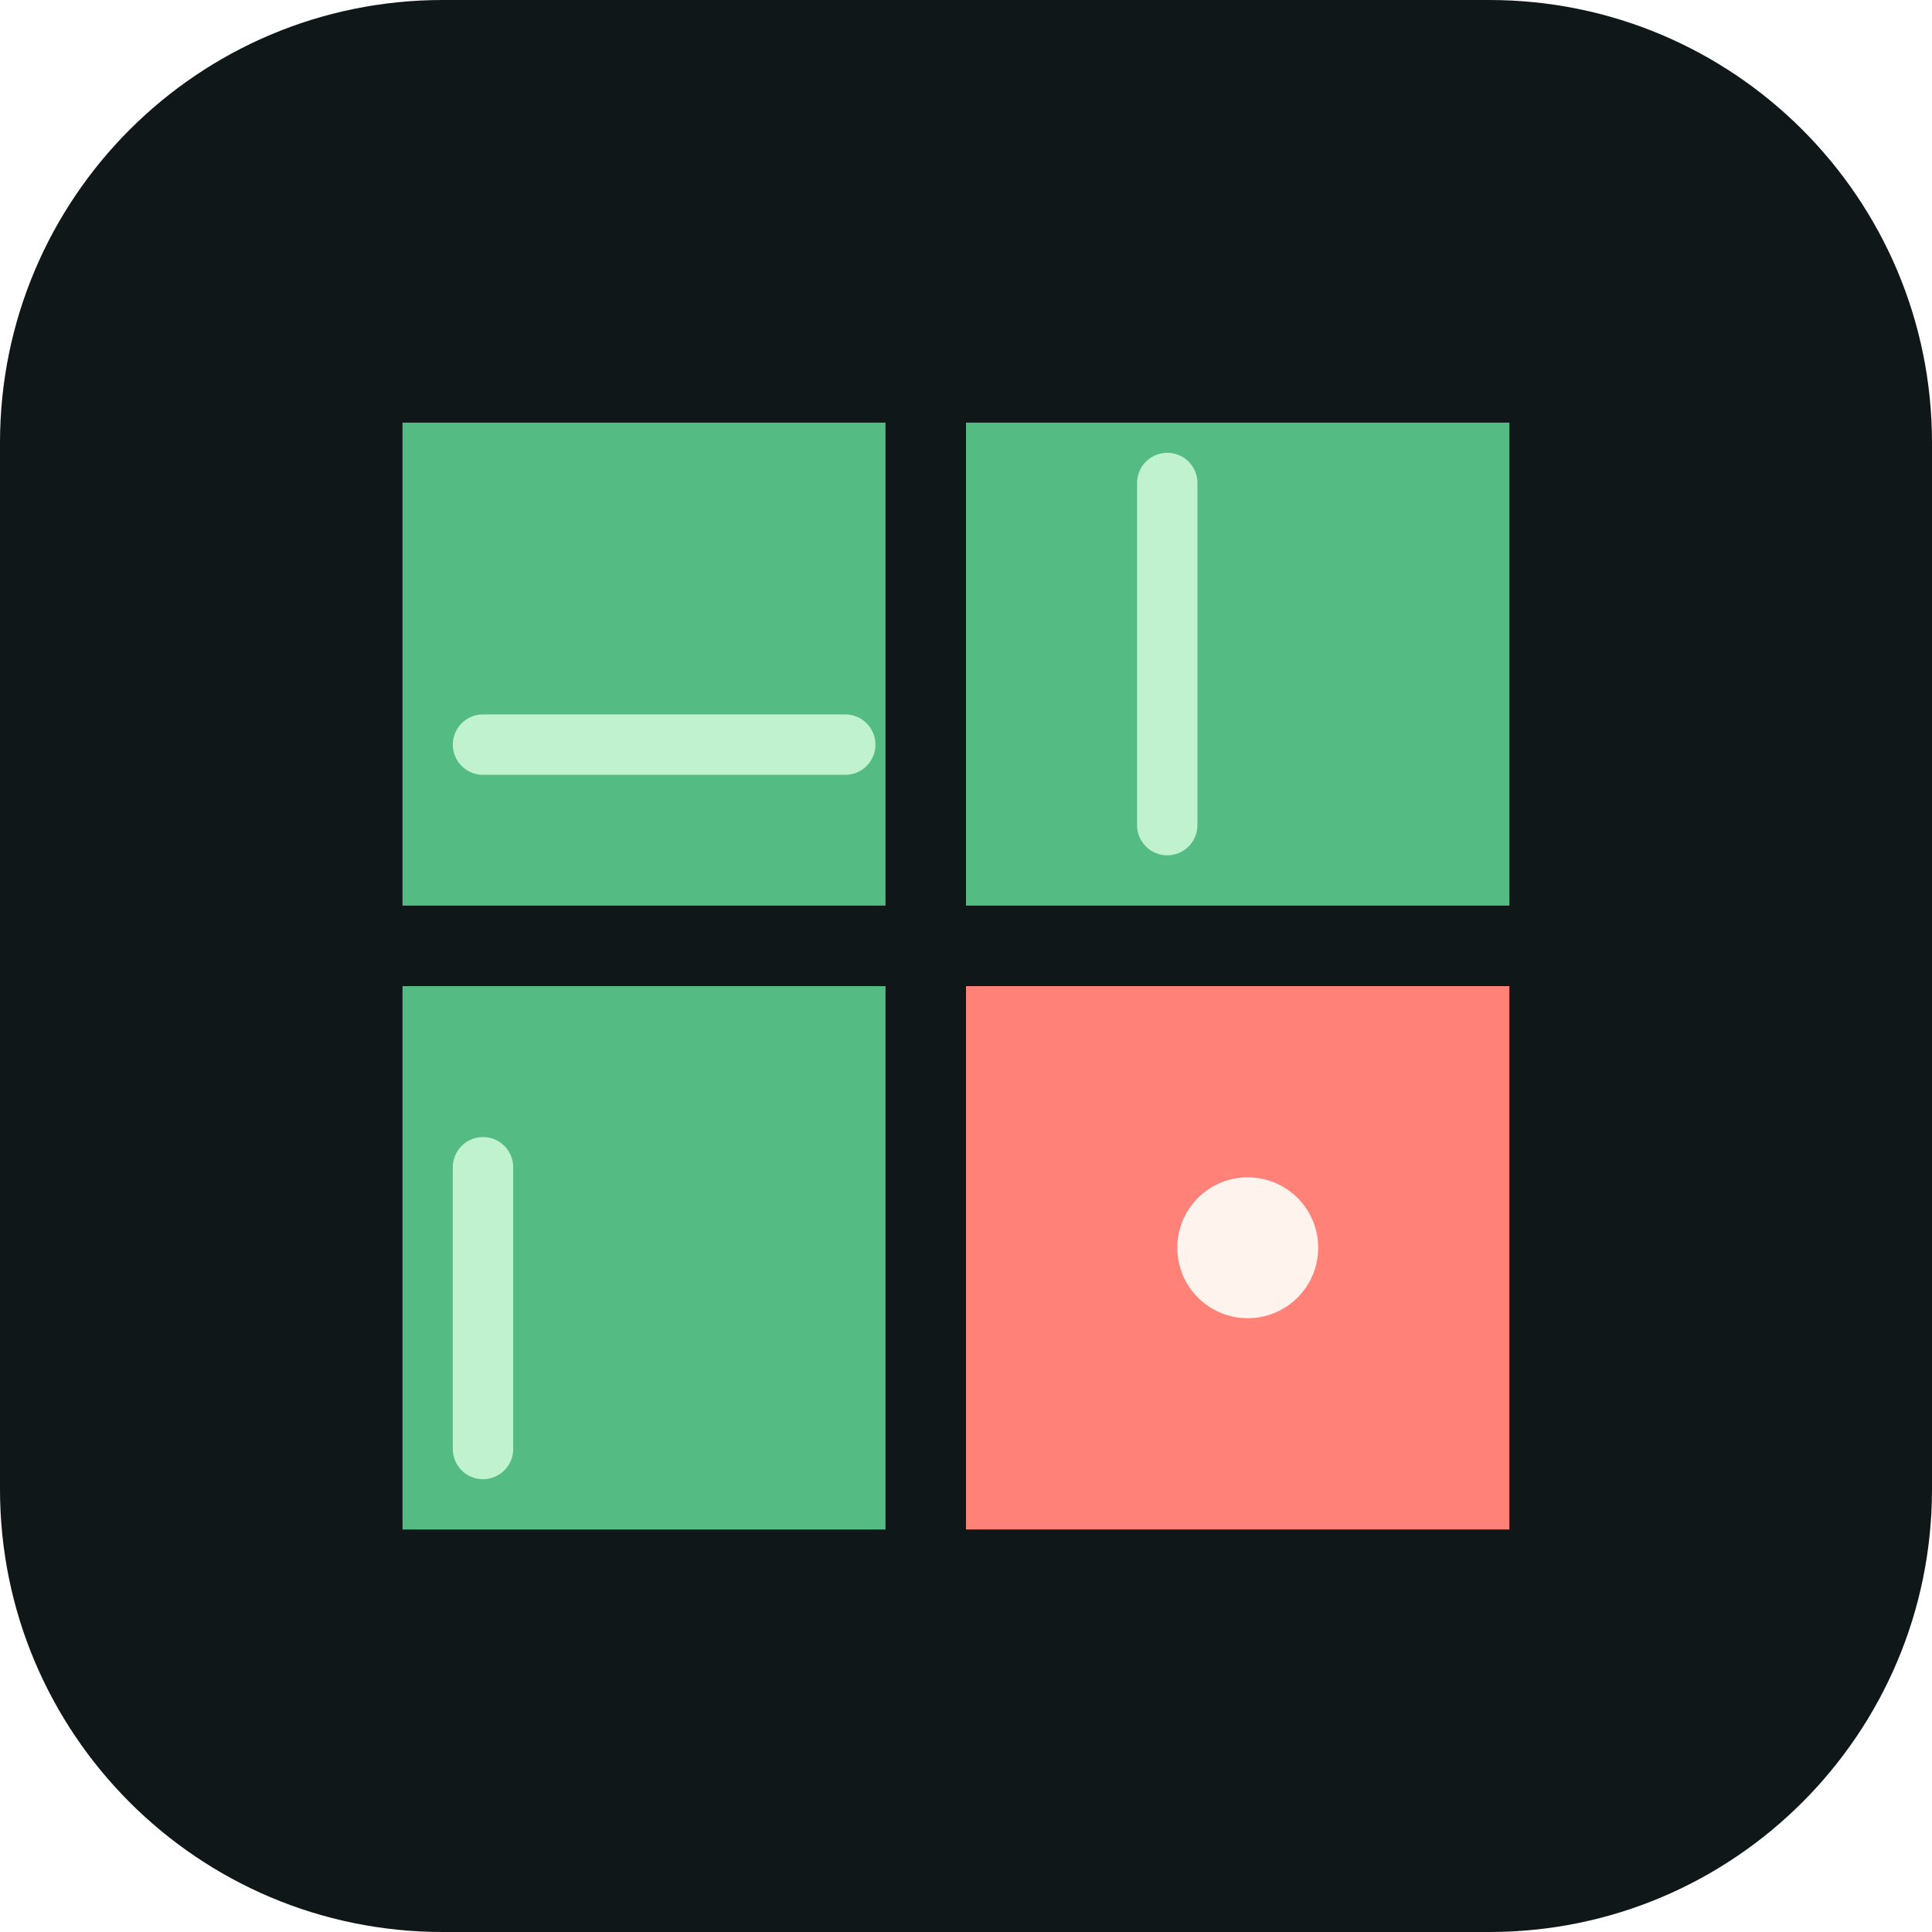
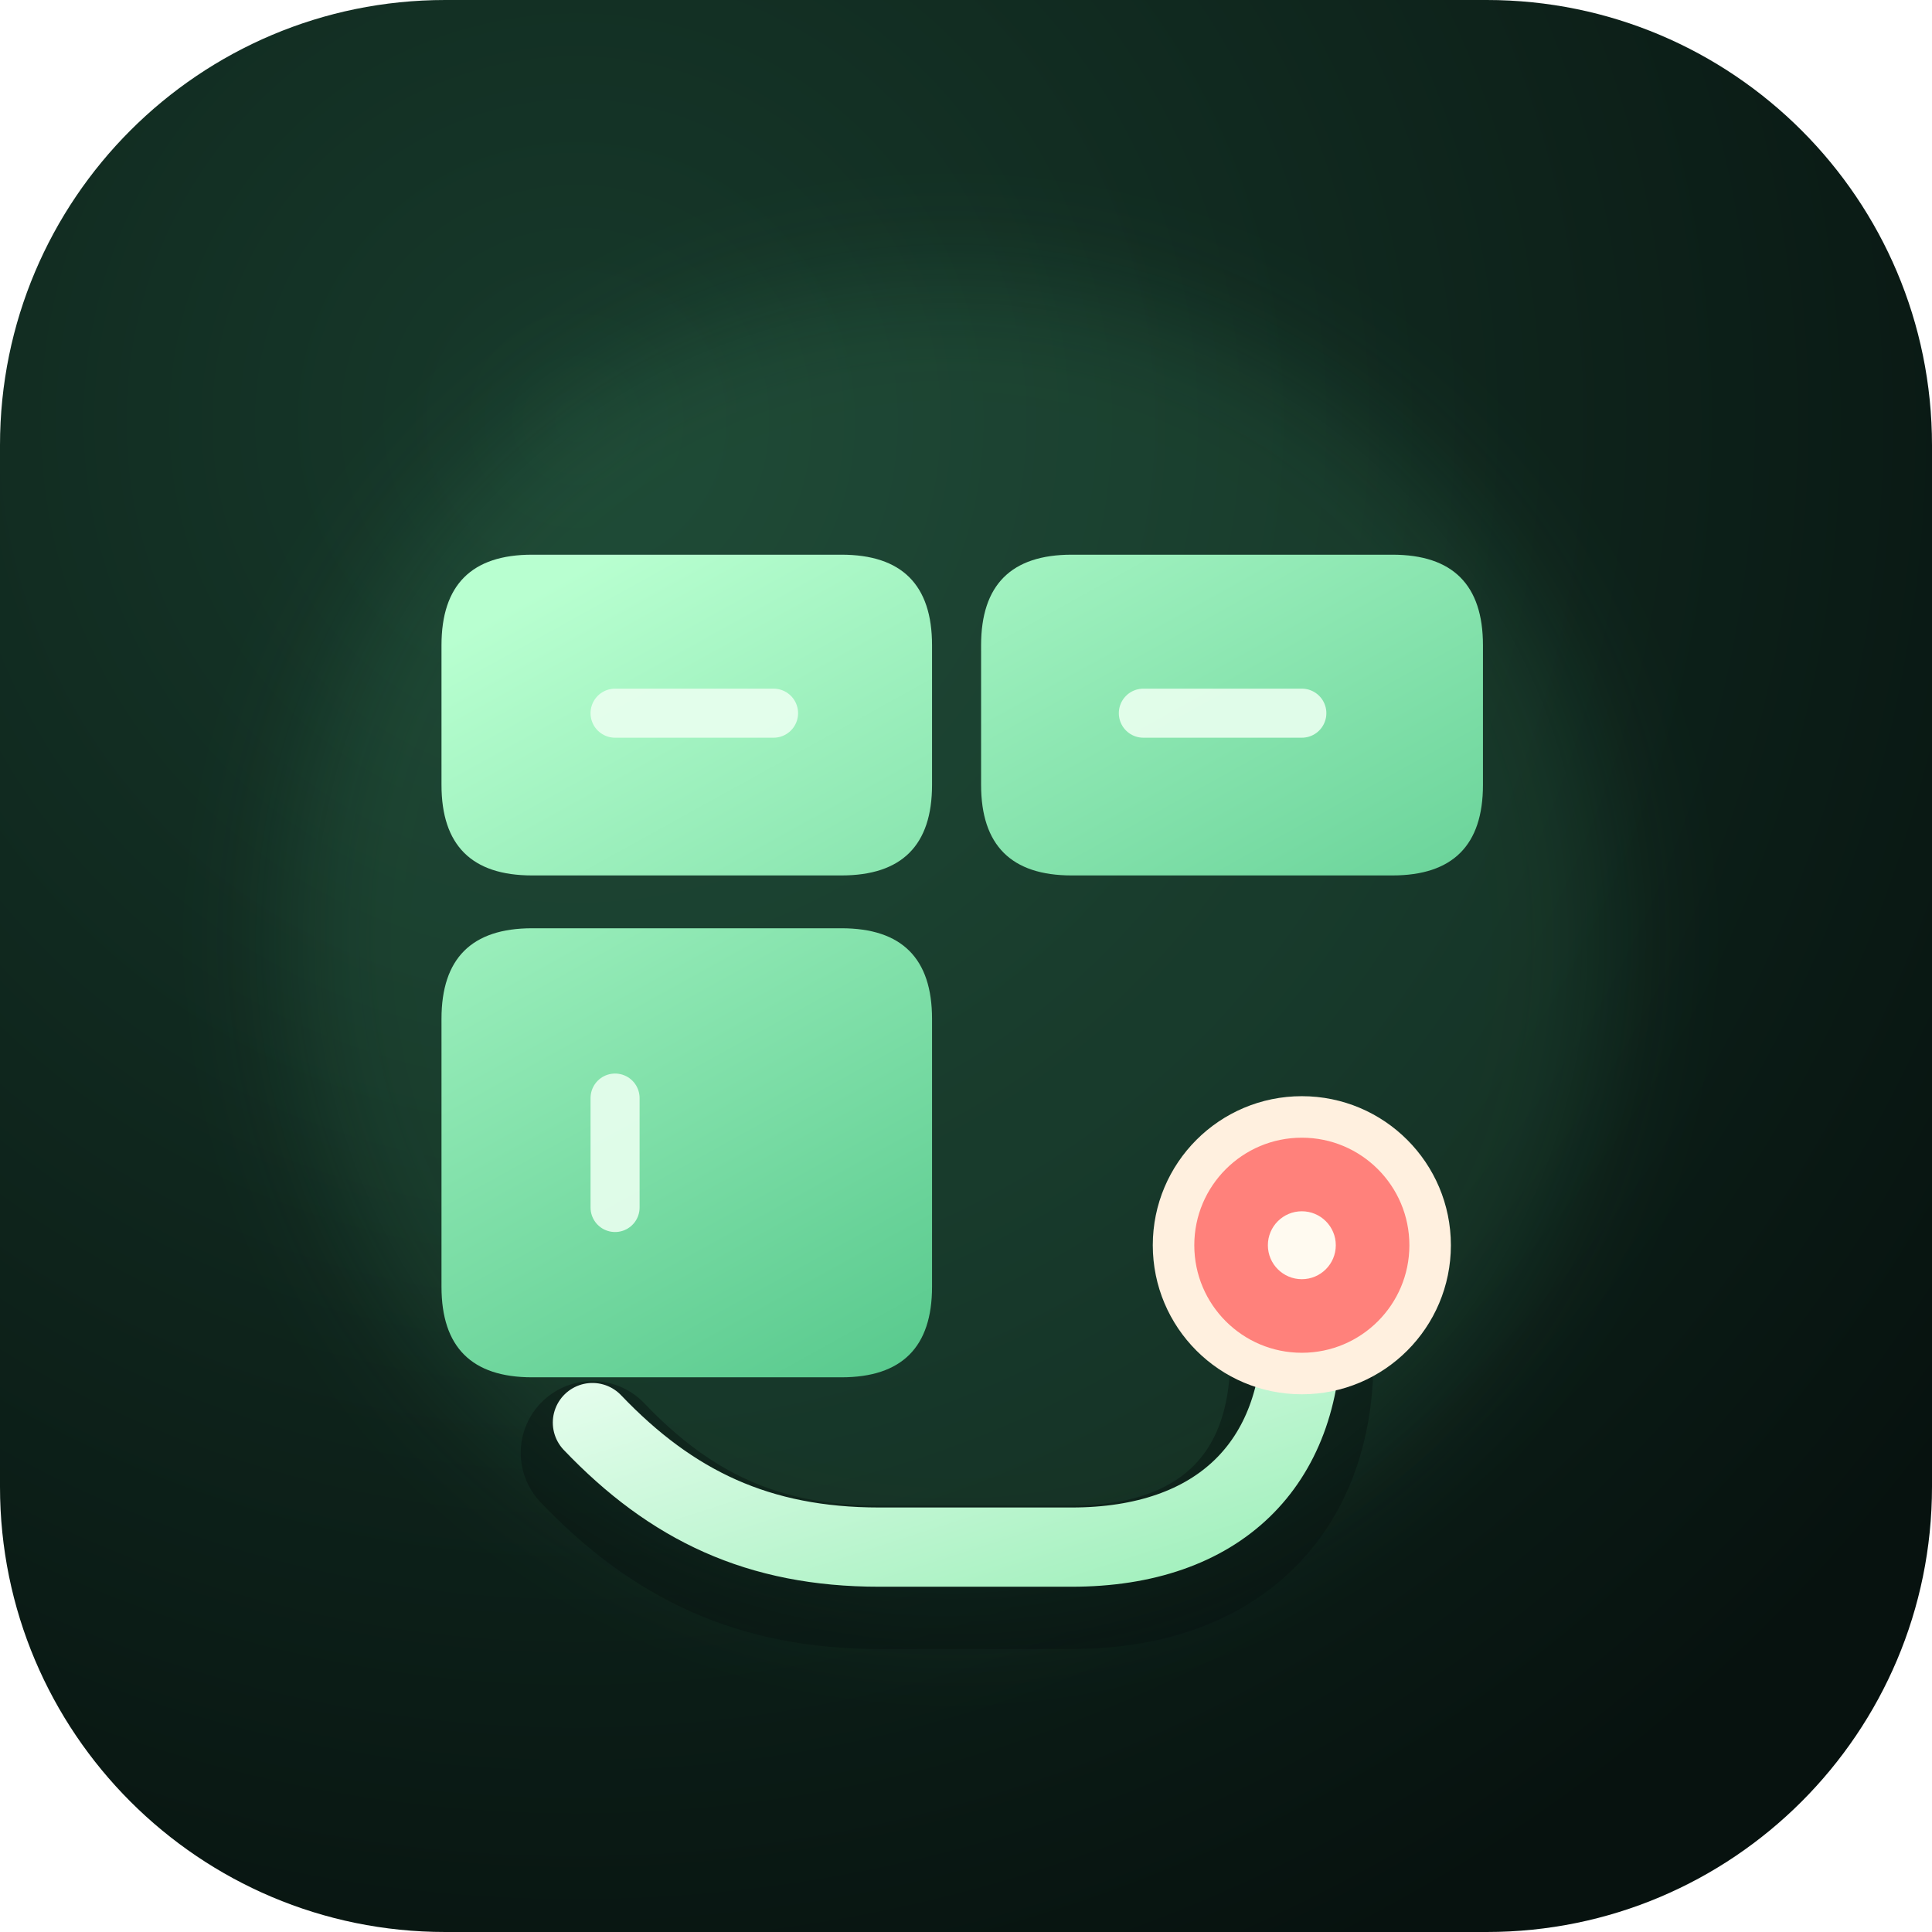
- <svg xmlns="http://www.w3.org/2000/svg" viewBox="0 0 96 96">
-   <rect width="96" height="96" rx="22" fill="#101719" />
-   <path d="M20 21h24v24H20zM48 21h27v24H48zM20 49h24v27H20z" fill="#54bc83" />
-   <path d="M48 49h27v27H48z" fill="#ff8178" />
-   <path d="M24 37h18M58 24v17M24 58v14" stroke="#dcffe2" stroke-width="3" stroke-linecap="round" opacity=".8" />
-   <circle cx="62" cy="62" r="5" fill="#fff4ed" stroke="#ff8178" stroke-width="3" />
+ <svg xmlns="http://www.w3.org/2000/svg" width="512" height="512" viewBox="0 0 512 512">
+   <defs>
+     <radialGradient id="bg" cx="30%" cy="22%" r="88%">
+       <stop stop-color="#173a2b" />
+       <stop offset="1" stop-color="#07120f" />
+     </radialGradient>
+     <linearGradient id="land" x1="15%" y1="0" x2="85%" y2="100%">
+       <stop stop-color="#b8ffd0" />
+       <stop offset="1" stop-color="#42bd7e" />
+     </linearGradient>
+     <linearGradient id="trail" x1="0" y1="0" x2="1" y2="1">
+       <stop stop-color="#effff4" />
+       <stop offset="1" stop-color="#a2f0bd" />
+     </linearGradient>
+     <filter id="soft" x="-50%" y="-50%" width="200%" height="200%">
+       <feGaussianBlur stdDeviation="15" />
+     </filter>
+   </defs>
+   <rect width="512" height="512" rx="118" fill="url(#bg)" />
+   <circle cx="252" cy="249" r="175" fill="#61d896" opacity=".12" filter="url(#soft)" />
+   <path d="M117 171q0-24 24-24h82q24 0 24 24v37q0 24-24 24h-82q-24 0-24-24zm143 0q0-24 24-24h85q24 0 24 24v37q0 24-24 24h-85q-24 0-24-24zM117 270q0-24 24-24h82q24 0 24 24v71q0 24-24 24h-82q-24 0-24-24z" fill="url(#land)" />
+   <path d="M163 189h42M303 189h42M163 291v29" fill="none" stroke="#eaffef" stroke-width="13" stroke-linecap="round" opacity=".9" />
+   <path d="M157 385c21 22 44 33 76 33h51c39 0 61-22 61-58v-3" fill="none" stroke="#07120f" stroke-width="38" stroke-linecap="round" stroke-linejoin="round" opacity=".45" />
+   <path d="M157 377c21 22 44 33 76 33h51c39 0 61-22 61-58v-3" fill="none" stroke="url(#trail)" stroke-width="21" stroke-linecap="round" stroke-linejoin="round" />
+   <circle cx="345" cy="330" r="34" fill="#ff817b" stroke="#fff0df" stroke-width="11" />
+   <circle cx="345" cy="330" r="9" fill="#fffaf0" />
</svg>
